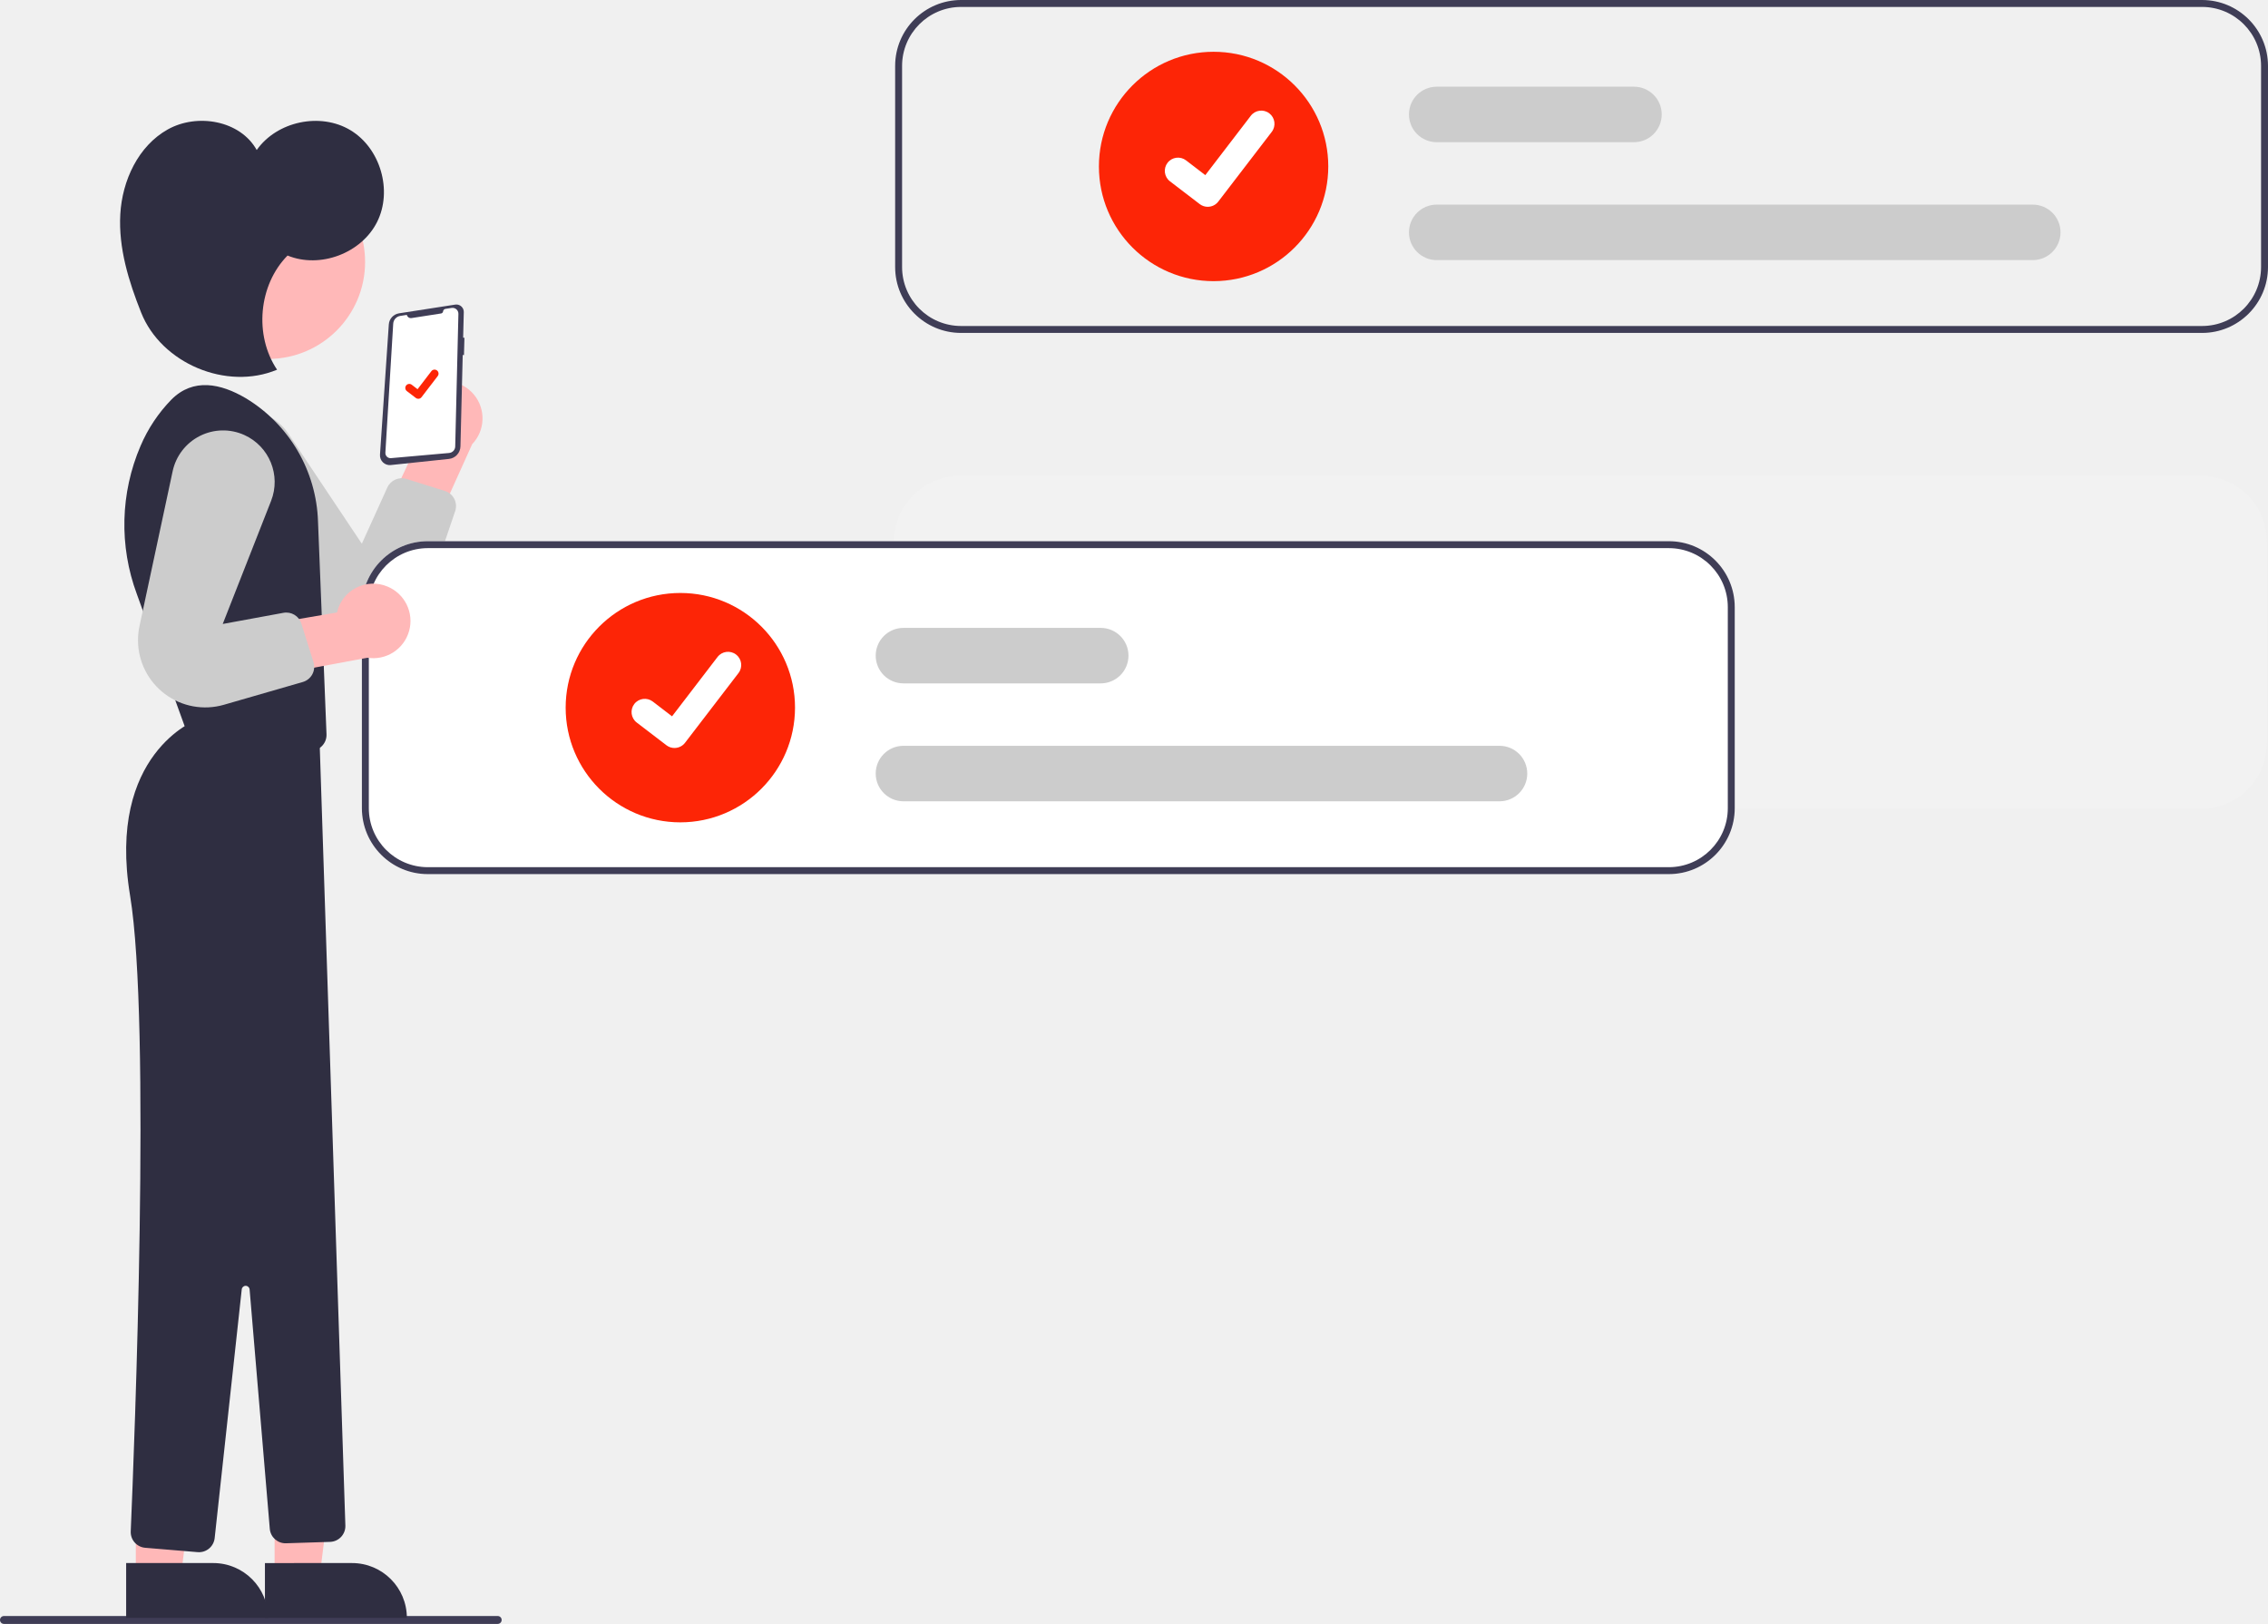
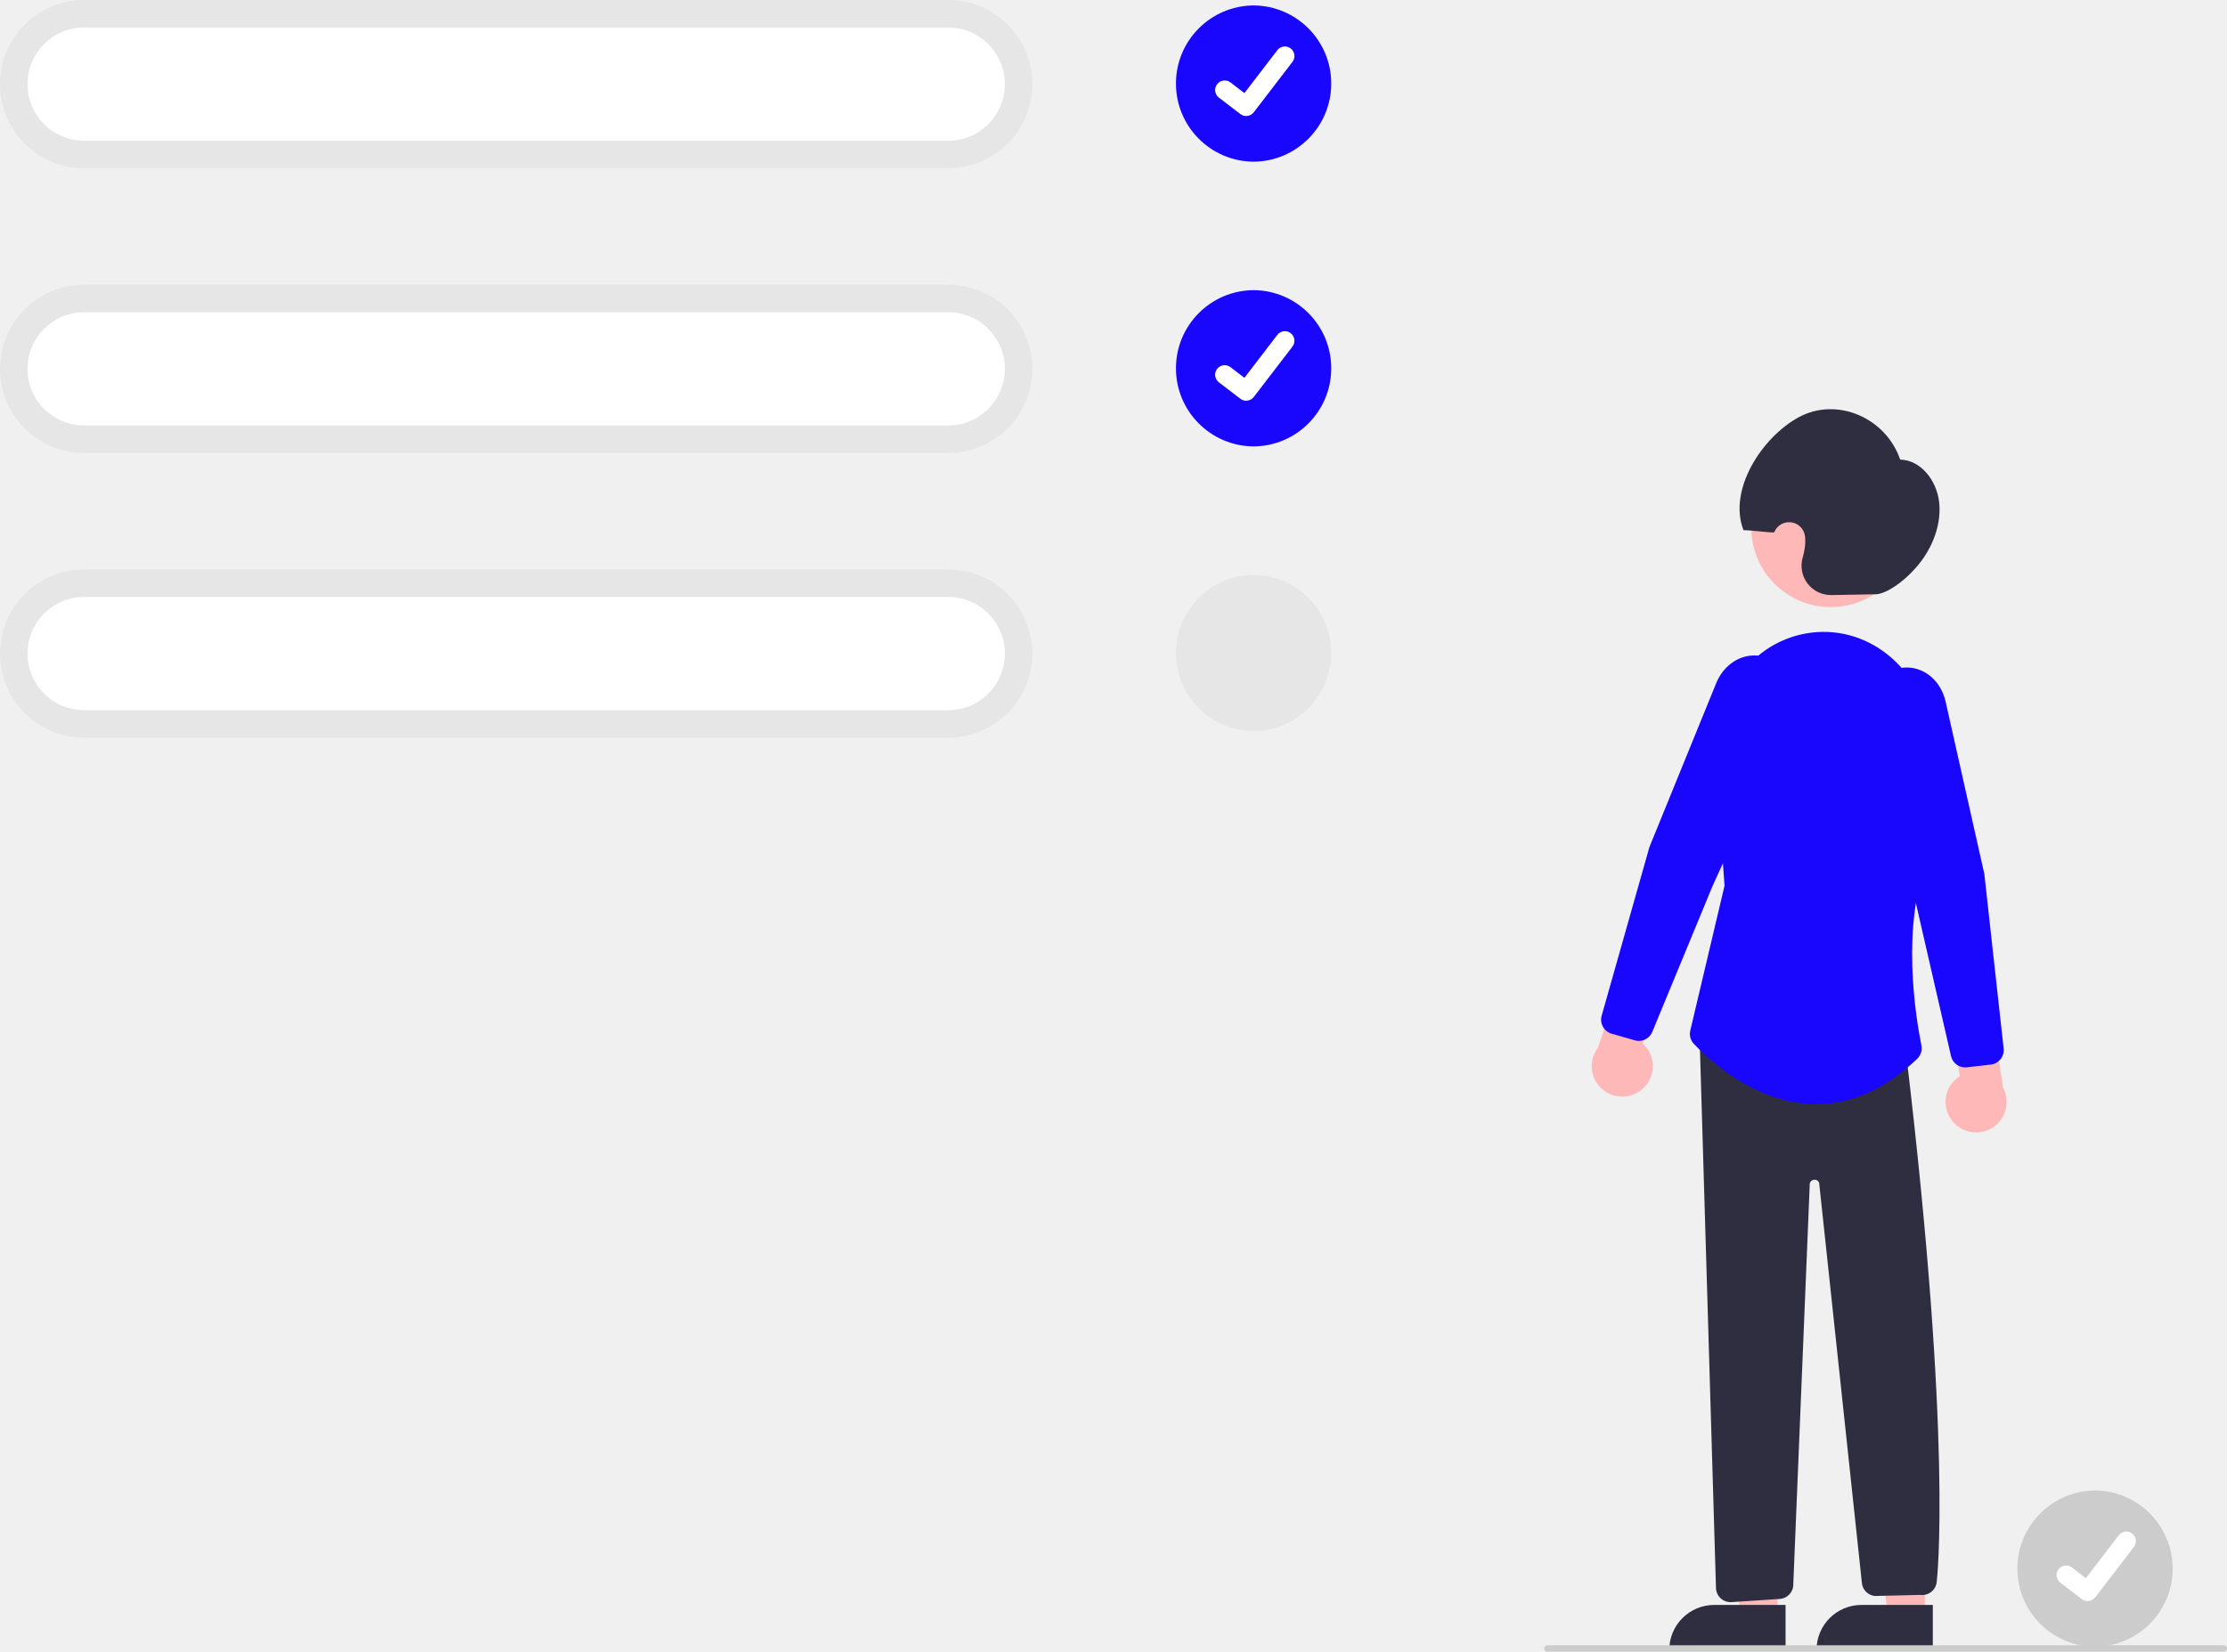
- <svg xmlns="http://www.w3.org/2000/svg" id="a14ba7ff-79c5-4507-8a0b-0e8afb192fdb" data-name="Layer 1" width="574.171" height="411.085" viewBox="0 0 574.171 411.085">
-   <path d="M870.11,364.922H555.916a16.695,16.695,0,0,0-16.68,16.68v50.919a16.695,16.695,0,0,0,16.68,16.68h314.194a16.695,16.695,0,0,0,16.68-16.68V381.603A16.695,16.695,0,0,0,870.11,364.922Z" transform="translate(-312.9146 -244.4577)" fill="#f2f2f2" />
-   <path d="M438.915,655.542h-125a1,1,0,1,1,0-2h125a1,1,0,0,1,0,2Z" transform="translate(-312.9146 -244.4577)" fill="#3f3d56" />
-   <path d="M420.561,342.436a9.377,9.377,0,0,0-1.922,14.249l-9.087,19.406,10.446,8.399,12.448-27.585a9.428,9.428,0,0,0-11.885-14.469Z" transform="translate(-312.9146 -244.4577)" fill="#ffb8b8" />
-   <path d="M368.339,350.311l0,0a13.058,13.058,0,0,1,17.583,3.942l18.595,27.842,6.455-14.231a4,4,0,0,1,4.835-2.166l9.743,3.044a4,4,0,0,1,2.596,5.101l-6.67,19.694a17.019,17.019,0,0,1-25.758,8.568l0,0a17.019,17.019,0,0,1-2.787-2.397L365.529,370.428A13.058,13.058,0,0,1,368.339,350.311Z" transform="translate(-312.9146 -244.4577)" fill="#ccc" />
-   <path d="M428.492,321.543a1.882,1.882,0,0,1,1.835,1.929l-.161,6.463.324.03-.116,4.389-.317-.04-.575,23.152a3.265,3.265,0,0,1-2.922,3.166l-14.722,1.55a2.471,2.471,0,0,1-2.724-2.624l2.233-32.967a3.057,3.057,0,0,1,2.581-2.815l14.212-2.208h0A1.88,1.88,0,0,1,428.492,321.543Z" transform="translate(-312.9146 -244.4577)" fill="#3f3d56" />
-   <path d="M417.099,324.974l7.471-1.161a.619.619,0,0,0,.52-.544h0a.701.701,0,0,1,.589-.616l1.574-.244a1.485,1.485,0,0,1,1.713,1.503l-.809,33.567a1.696,1.696,0,0,1-1.545,1.648l-14.711,1.308a1.309,1.309,0,0,1-1.423-1.384l1.985-32.663a2.113,2.113,0,0,1,1.785-1.96l1.659-.258A1.058,1.058,0,0,0,417.099,324.974Z" transform="translate(-312.9146 -244.4577)" fill="#fff" />
-   <polygon points="69.522 398.946 80.954 398.945 86.391 354.849 69.518 354.851 69.522 398.946" fill="#ffb8b8" />
-   <path d="M379.987,640.136h35.93a0,0,0,0,1,0,0v13.882a0,0,0,0,1,0,0H393.869a13.882,13.882,0,0,1-13.882-13.882v0A0,0,0,0,1,379.987,640.136Z" transform="translate(483.0473 1049.661) rotate(179.9948)" fill="#2f2e41" />
-   <polygon points="34.386 398.946 45.818 398.945 51.255 354.849 34.382 354.851 34.386 398.946" fill="#ffb8b8" />
-   <path d="M344.851,640.136h35.93a0,0,0,0,1,0,0v13.882a0,0,0,0,1,0,0H358.733a13.882,13.882,0,0,1-13.882-13.882v0A0,0,0,0,1,344.851,640.136Z" transform="translate(412.7759 1049.664) rotate(179.9948)" fill="#2f2e41" />
-   <circle cx="67.867" cy="66.306" r="24.561" fill="#ffb8b8" />
-   <path d="M393.422,376.476a37.859,37.859,0,0,0-18.28-31.212c-6.345-3.739-13.291-5.197-18.816.328a38.354,38.354,0,0,0-7.836,11.761,50.505,50.505,0,0,0-.934,37.49l13.152,36.334,30.439,3.298a4,4,0,0,0,4.428-4.136Z" transform="translate(-312.9146 -244.4577)" fill="#2f2e41" />
-   <path d="M362.638,426.703s-22.741,8.49-16.796,44.439c5.335,32.258,1.095,139.33.169,160.973a3.996,3.996,0,0,0,3.664,4.154l13.275,1.106a4,4,0,0,0,4.309-3.553l6.856-62.974a1,1,0,0,1,1.991.024l5.109,60.595a4,4,0,0,0,4.112,3.662l11.15-.353a4,4,0,0,0,3.871-4.129l-6.568-199.745Z" transform="translate(-312.9146 -244.4577)" fill="#2f2e41" />
-   <path d="M385.711,309.145c8.214,3.369,18.704-.566,22.676-8.507s.828-18.695-6.794-23.247-18.581-2.219-23.688,5.044c-4.154-7.485-15.038-9.393-22.51-5.216s-11.543,12.924-12.025,21.471,2.116,16.966,5.285,24.918c5.127,12.863,21.633,19.788,34.403,14.435C377.211,329.336,378.365,316.593,385.711,309.145Z" transform="translate(-312.9146 -244.4577)" fill="#2f2e41" />
-   <path id="b77c6965-cdfc-4713-bd9a-03fafd9c7c98" data-name="Path 395" d="M418.812,345.414a1.008,1.008,0,0,1-.606-.201l-.011-.008-2.284-1.747a1.015,1.015,0,0,1,1.235-1.611l1.479,1.134,3.495-4.56a1.014,1.014,0,0,1,1.422-.188l0.0 0-.022.03.022-.03a1.016,1.016,0,0,1,.188,1.422l-4.111,5.361a1.015,1.015,0,0,1-.807.396Z" transform="translate(-312.9146 -244.4577)" fill="#fd2506" />
-   <path d="M870.405,244.458H556.212a16.695,16.695,0,0,0-16.68,16.68V312.057a16.695,16.695,0,0,0,16.68,16.68H870.405a16.695,16.695,0,0,0,16.68-16.68V261.138A16.695,16.695,0,0,0,870.405,244.458Zm14.924,67.599a14.946,14.946,0,0,1-14.924,14.924H556.212A14.946,14.946,0,0,1,541.287,312.057V261.138a14.946,14.946,0,0,1,14.924-14.924H870.405A14.946,14.946,0,0,1,885.33,261.138Z" transform="translate(-312.9146 -244.4577)" fill="#3f3d56" />
-   <path d="M620.15,315.63a29.032,29.032,0,1,1,29.032-29.032A29.065,29.065,0,0,1,620.15,315.63Z" transform="translate(-312.9146 -244.4577)" fill="#fd2506" />
-   <path d="M827.536,310.301H676.634a7.023,7.023,0,1,1,0-14.047h150.902a7.023,7.023,0,0,1,0,14.047Z" transform="translate(-312.9146 -244.4577)" fill="#ccc" />
-   <path d="M726.576,280.452H676.634a7.023,7.023,0,1,1,0-14.047h49.943a7.023,7.023,0,0,1,0,14.047Z" transform="translate(-312.9146 -244.4577)" fill="#ccc" />
-   <path id="b837c4e1-e336-4370-ba9c-f06fbd333d33" data-name="Path 395" d="M618.668,296.809a3.321,3.321,0,0,1-1.998-.664l-.036-.027-7.525-5.756a3.344,3.344,0,1,1,4.069-5.308l4.874,3.738,11.517-15.026a3.343,3.343,0,0,1,4.686-.619l.001.001-.071.099.073-.099a3.347,3.347,0,0,1,.618,4.687l-13.547,17.666a3.345,3.345,0,0,1-2.66,1.304Z" transform="translate(-312.9146 -244.4577)" fill="#fff" />
-   <path d="M735.405,381.458H421.212a16.695,16.695,0,0,0-16.68,16.68V449.057a16.695,16.695,0,0,0,16.68,16.68H735.405a16.695,16.695,0,0,0,16.68-16.68V398.138A16.695,16.695,0,0,0,735.405,381.458Z" transform="translate(-312.9146 -244.4577)" fill="#fff" />
-   <path d="M735.405,381.458H421.212a16.695,16.695,0,0,0-16.68,16.68V449.057a16.695,16.695,0,0,0,16.68,16.68H735.405a16.695,16.695,0,0,0,16.68-16.68V398.138A16.695,16.695,0,0,0,735.405,381.458Zm14.924,67.599a14.946,14.946,0,0,1-14.924,14.924H421.212A14.946,14.946,0,0,1,406.287,449.057V398.138a14.946,14.946,0,0,1,14.924-14.924H735.405A14.946,14.946,0,0,1,750.33,398.138Z" transform="translate(-312.9146 -244.4577)" fill="#3f3d56" />
-   <path d="M485.15,452.63a29.032,29.032,0,1,1,29.032-29.032A29.065,29.065,0,0,1,485.15,452.63Z" transform="translate(-312.9146 -244.4577)" fill="#fd2506" />
-   <path d="M692.536,447.301H541.634a7.023,7.023,0,1,1,0-14.047h150.902a7.023,7.023,0,0,1,0,14.047Z" transform="translate(-312.9146 -244.4577)" fill="#ccc" />
-   <path d="M591.576,417.452H541.634a7.023,7.023,0,1,1,0-14.047h49.943a7.023,7.023,0,0,1,0,14.047Z" transform="translate(-312.9146 -244.4577)" fill="#ccc" />
-   <path id="ae103e1a-a1d0-4366-bdbf-adaac5567630" data-name="Path 395" d="M483.668,433.809a3.321,3.321,0,0,1-1.998-.664l-.036-.027-7.525-5.756a3.344,3.344,0,1,1,4.069-5.308l4.874,3.738,11.517-15.026a3.343,3.343,0,0,1,4.686-.619l.001.001-.071.099.073-.099a3.347,3.347,0,0,1,.618,4.687l-13.547,17.666a3.345,3.345,0,0,1-2.66,1.304Z" transform="translate(-312.9146 -244.4577)" fill="#fff" />
-   <path d="M411.023,392.944a9.377,9.377,0,0,0-12.796,6.557l-21.12,3.618-.932,13.371,29.754-5.528a9.428,9.428,0,0,0,5.094-18.018Z" transform="translate(-312.9146 -244.4577)" fill="#ffb8b8" />
-   <path d="M374.743,354.565l0,0a13.058,13.058,0,0,1,6.802,16.686l-12.243,31.162,15.37-2.825a4,4,0,0,1,4.539,2.733l3.064,9.737a4,4,0,0,1-2.706,5.044l-19.977,5.768a17.019,17.019,0,0,1-21.74-16.256v0a17.019,17.019,0,0,1,.377-3.657l8.394-39.214A13.058,13.058,0,0,1,374.743,354.565Z" transform="translate(-312.9146 -244.4577)" fill="#ccc" />
+ <svg xmlns="http://www.w3.org/2000/svg" id="f9966515-f79a-4354-a0fc-c22822ae3a36" data-name="Layer 1" width="688.134" height="510.5" viewBox="0 0 688.134 510.5">
+   <path d="M903.287,655.431a24.146,24.146,0,0,0-0,48.291h0a24.146,24.146,0,0,0,0-48.291Z" transform="translate(-255.9331 -194.75)" fill="#ccc" />
+   <path id="eddccf5f-d02a-4888-86ae-be237287dc7c" data-name="Path 395" d="M900.996,689.605a2.93,2.93,0,0,1-1.763-.586l-.032-.024-6.64-5.079a2.951,2.951,0,1,1,3.591-4.684l4.301,3.298L910.617,669.271a2.95,2.95,0,0,1,4.135-.546l.001.001-.063.088.065-.088a2.953,2.953,0,0,1,.546,4.136L903.346,688.45a2.951,2.951,0,0,1-2.347,1.151Z" transform="translate(-255.9331 -194.75)" fill="#fff" />
+   <polygon points="594.783 499.316 583.351 499.315 577.915 455.219 594.787 455.221 594.783 499.316" fill="#ffb8b8" />
+   <path d="M575.185,496.048h22.048a0,0,0,0,1,0,0V509.93a0,0,0,0,1,0,0H561.303a0,0,0,0,1,0,0v0A13.882,13.882,0,0,1,575.185,496.048Z" fill="#2f2e41" />
+   <polygon points="549.283 499.316 537.851 499.315 532.415 455.219 549.287 455.221 549.283 499.316" fill="#ffb8b8" />
+   <path d="M529.685,496.048h22.048a0,0,0,0,1,0,0V509.93a0,0,0,0,1,0,0H515.803a0,0,0,0,1,0,0v0A13.882,13.882,0,0,1,529.685,496.048Z" fill="#2f2e41" />
+   <path d="M859.523,541.616a9.377,9.377,0,0,1,1.976-14.242l-3.541-21.133,12.318-5.284,4.581,29.915a9.428,9.428,0,0,1-15.334,10.745Z" transform="translate(-255.9331 -194.75)" fill="#ffb8b8" />
+   <path d="M763.085,531.63a9.377,9.377,0,0,0,.404-14.373l6.984-20.258-11.276-7.246-9.46,28.747A9.428,9.428,0,0,0,763.085,531.63Z" transform="translate(-255.9331 -194.75)" fill="#ffb8b8" />
+   <circle cx="565.702" cy="163.08" r="24.561" fill="#ffb8b8" />
+   <path d="M762.326,516.474a4.502,4.502,0,0,1-1.245-.176l-7.159-2.055a4.508,4.508,0,0,1-3.088-5.551l14.774-52.162,20.602-50.575c2.049-5.028,6.329-8.325,11.17-8.605a11.446,11.446,0,0,1,10.778,6.277h0a15.621,15.621,0,0,1,.357,13.771l-23.417,51.21-18.616,45.084A4.498,4.498,0,0,1,762.326,516.474Z" transform="translate(-255.9331 -194.75)" fill="#1906fd" />
+   <path d="M835.495,378.427l-13.647.243a9.074,9.074,0,0,1-8.896-11.59,21.127,21.127,0,0,0,.656-3.013,15.225,15.225,0,0,0,.09-3.354,4.952,4.952,0,0,0-9.554-1.408v0c-2.295.033-7.183-.715-9.478-.683-4.872-12.49,5.745-28.833,17.174-34.972,11.651-6.258,26.775.109,31.241,13.152,6.198.111,11.235,6.225,12.033,13.106s-2.032,14.067-6.363,19.342S838.734,378.369,835.495,378.427Z" transform="translate(-255.9331 -194.75)" fill="#2f2e41" />
+   <path d="M790.637,689.949a4.515,4.515,0,0,1-4.461-4.01L781.113,515.704l63.787,4.541.049.41c14.415,120.663,9.487,162.432,9.436,162.839a4.498,4.498,0,0,1-5.075,4.203l-14.097.338a4.498,4.498,0,0,1-3.989-4.296L818.052,560.439a1.406,1.406,0,0,0-1.466-1.056,1.463,1.463,0,0,0-1.439,1.177l-5.089,123.704a4.481,4.481,0,0,1-4.041,4.67l-14.932.993A4.459,4.459,0,0,1,790.637,689.949Z" transform="translate(-255.9331 -194.75)" fill="#2f2e41" />
+   <path d="M817.106,536.045c-.382,0-.762-.006-1.145-.018-18.342-.552-32.692-14.429-36.653-18.669a4.478,4.478,0,0,1-1.081-4.097l10.581-44.764-2.807-38.917a38.369,38.369,0,0,1,10.506-29.633,31.663,31.663,0,0,1,24.386-9.866c17.855.852,31.941,16.812,32.069,36.333.198,30.235-.693,32.312-.985,32.995-8.911,20.797-4.044,49.989-2.34,58.441a4.516,4.516,0,0,1-1.337,4.188C838.499,531.335,828.009,536.044,817.106,536.045Z" transform="translate(-255.9331 -194.75)" fill="#1906fd" />
+   <path d="M863.171,524.666a4.497,4.497,0,0,1-4.38-3.494L847.874,473.615l-14.631-54.357a15.621,15.621,0,0,1,2.627-13.522,11.456,11.456,0,0,1,11.667-4.41c4.729,1.076,8.405,5.035,9.595,10.333l11.955,53.229,5.962,53.941a4.509,4.509,0,0,1-3.963,4.965l-7.4.844A4.487,4.487,0,0,1,863.171,524.666Z" transform="translate(-255.9331 -194.75)" fill="#1906fd" />
+   <path d="M548.933,246.75h-267a26,26,0,0,1,0-52h267a26,26,0,0,1,0,52Z" transform="translate(-255.9331 -194.75)" fill="#e6e6e6" />
+   <path d="M281.933,203.25a17.5,17.5,0,0,0,0,35h267a17.5,17.5,0,0,0,0-35Z" transform="translate(-255.9331 -194.75)" fill="#fff" />
+   <path d="M643.287,196.431a24.146,24.146,0,0,0-0,48.291h0a24.146,24.146,0,0,0,0-48.291Z" transform="translate(-255.9331 -194.75)" fill="#1906fd" />
+   <path id="ad0a0ef9-b94e-459b-a18b-5e864c4f85bd" data-name="Path 395" d="M640.996,230.605a2.93,2.93,0,0,1-1.763-.586l-.032-.024-6.64-5.079a2.951,2.951,0,1,1,3.591-4.684l4.301,3.298,10.163-13.259a2.95,2.95,0,0,1,4.135-.546l.001.001-.063.088.065-.088a2.953,2.953,0,0,1,.546,4.136L643.346,229.45a2.951,2.951,0,0,1-2.347,1.151Z" transform="translate(-255.9331 -194.75)" fill="#fff" />
+   <path d="M548.933,334.75h-267a26,26,0,0,1,0-52h267a26,26,0,0,1,0,52Z" transform="translate(-255.9331 -194.75)" fill="#e6e6e6" />
+   <path d="M281.933,291.25a17.5,17.5,0,0,0,0,35h267a17.5,17.5,0,0,0,0-35Z" transform="translate(-255.9331 -194.75)" fill="#fff" />
+   <path d="M643.287,284.431a24.146,24.146,0,0,0-0,48.291h0a24.146,24.146,0,0,0,0-48.291Z" transform="translate(-255.9331 -194.75)" fill="#1906fd" />
+   <path id="b52aca83-db19-4a50-956a-5cae2a617b83" data-name="Path 395" d="M640.996,318.605a2.93,2.93,0,0,1-1.763-.586l-.032-.024-6.64-5.079a2.951,2.951,0,1,1,3.591-4.684l4.301,3.298,10.163-13.259a2.95,2.95,0,0,1,4.135-.546l.001.001-.063.088.065-.088a2.953,2.953,0,0,1,.546,4.136L643.346,317.45a2.951,2.951,0,0,1-2.347,1.151Z" transform="translate(-255.9331 -194.75)" fill="#fff" />
+   <path d="M548.933,422.75h-267a26,26,0,0,1,0-52h267a26,26,0,0,1,0,52Z" transform="translate(-255.9331 -194.75)" fill="#e6e6e6" />
+   <path d="M281.933,379.25a17.5,17.5,0,0,0,0,35h267a17.5,17.5,0,0,0,0-35Z" transform="translate(-255.9331 -194.75)" fill="#fff" />
+   <path d="M643.287,372.431a24.146,24.146,0,0,0-0,48.291h0a24.146,24.146,0,0,0,0-48.291Z" transform="translate(-255.9331 -194.75)" fill="#e6e6e6" />
+   <path d="M943.067,705.25h-209a1,1,0,0,1,0-2h209a1,1,0,0,1,0,2Z" transform="translate(-255.9331 -194.75)" fill="#ccc" />
</svg>
